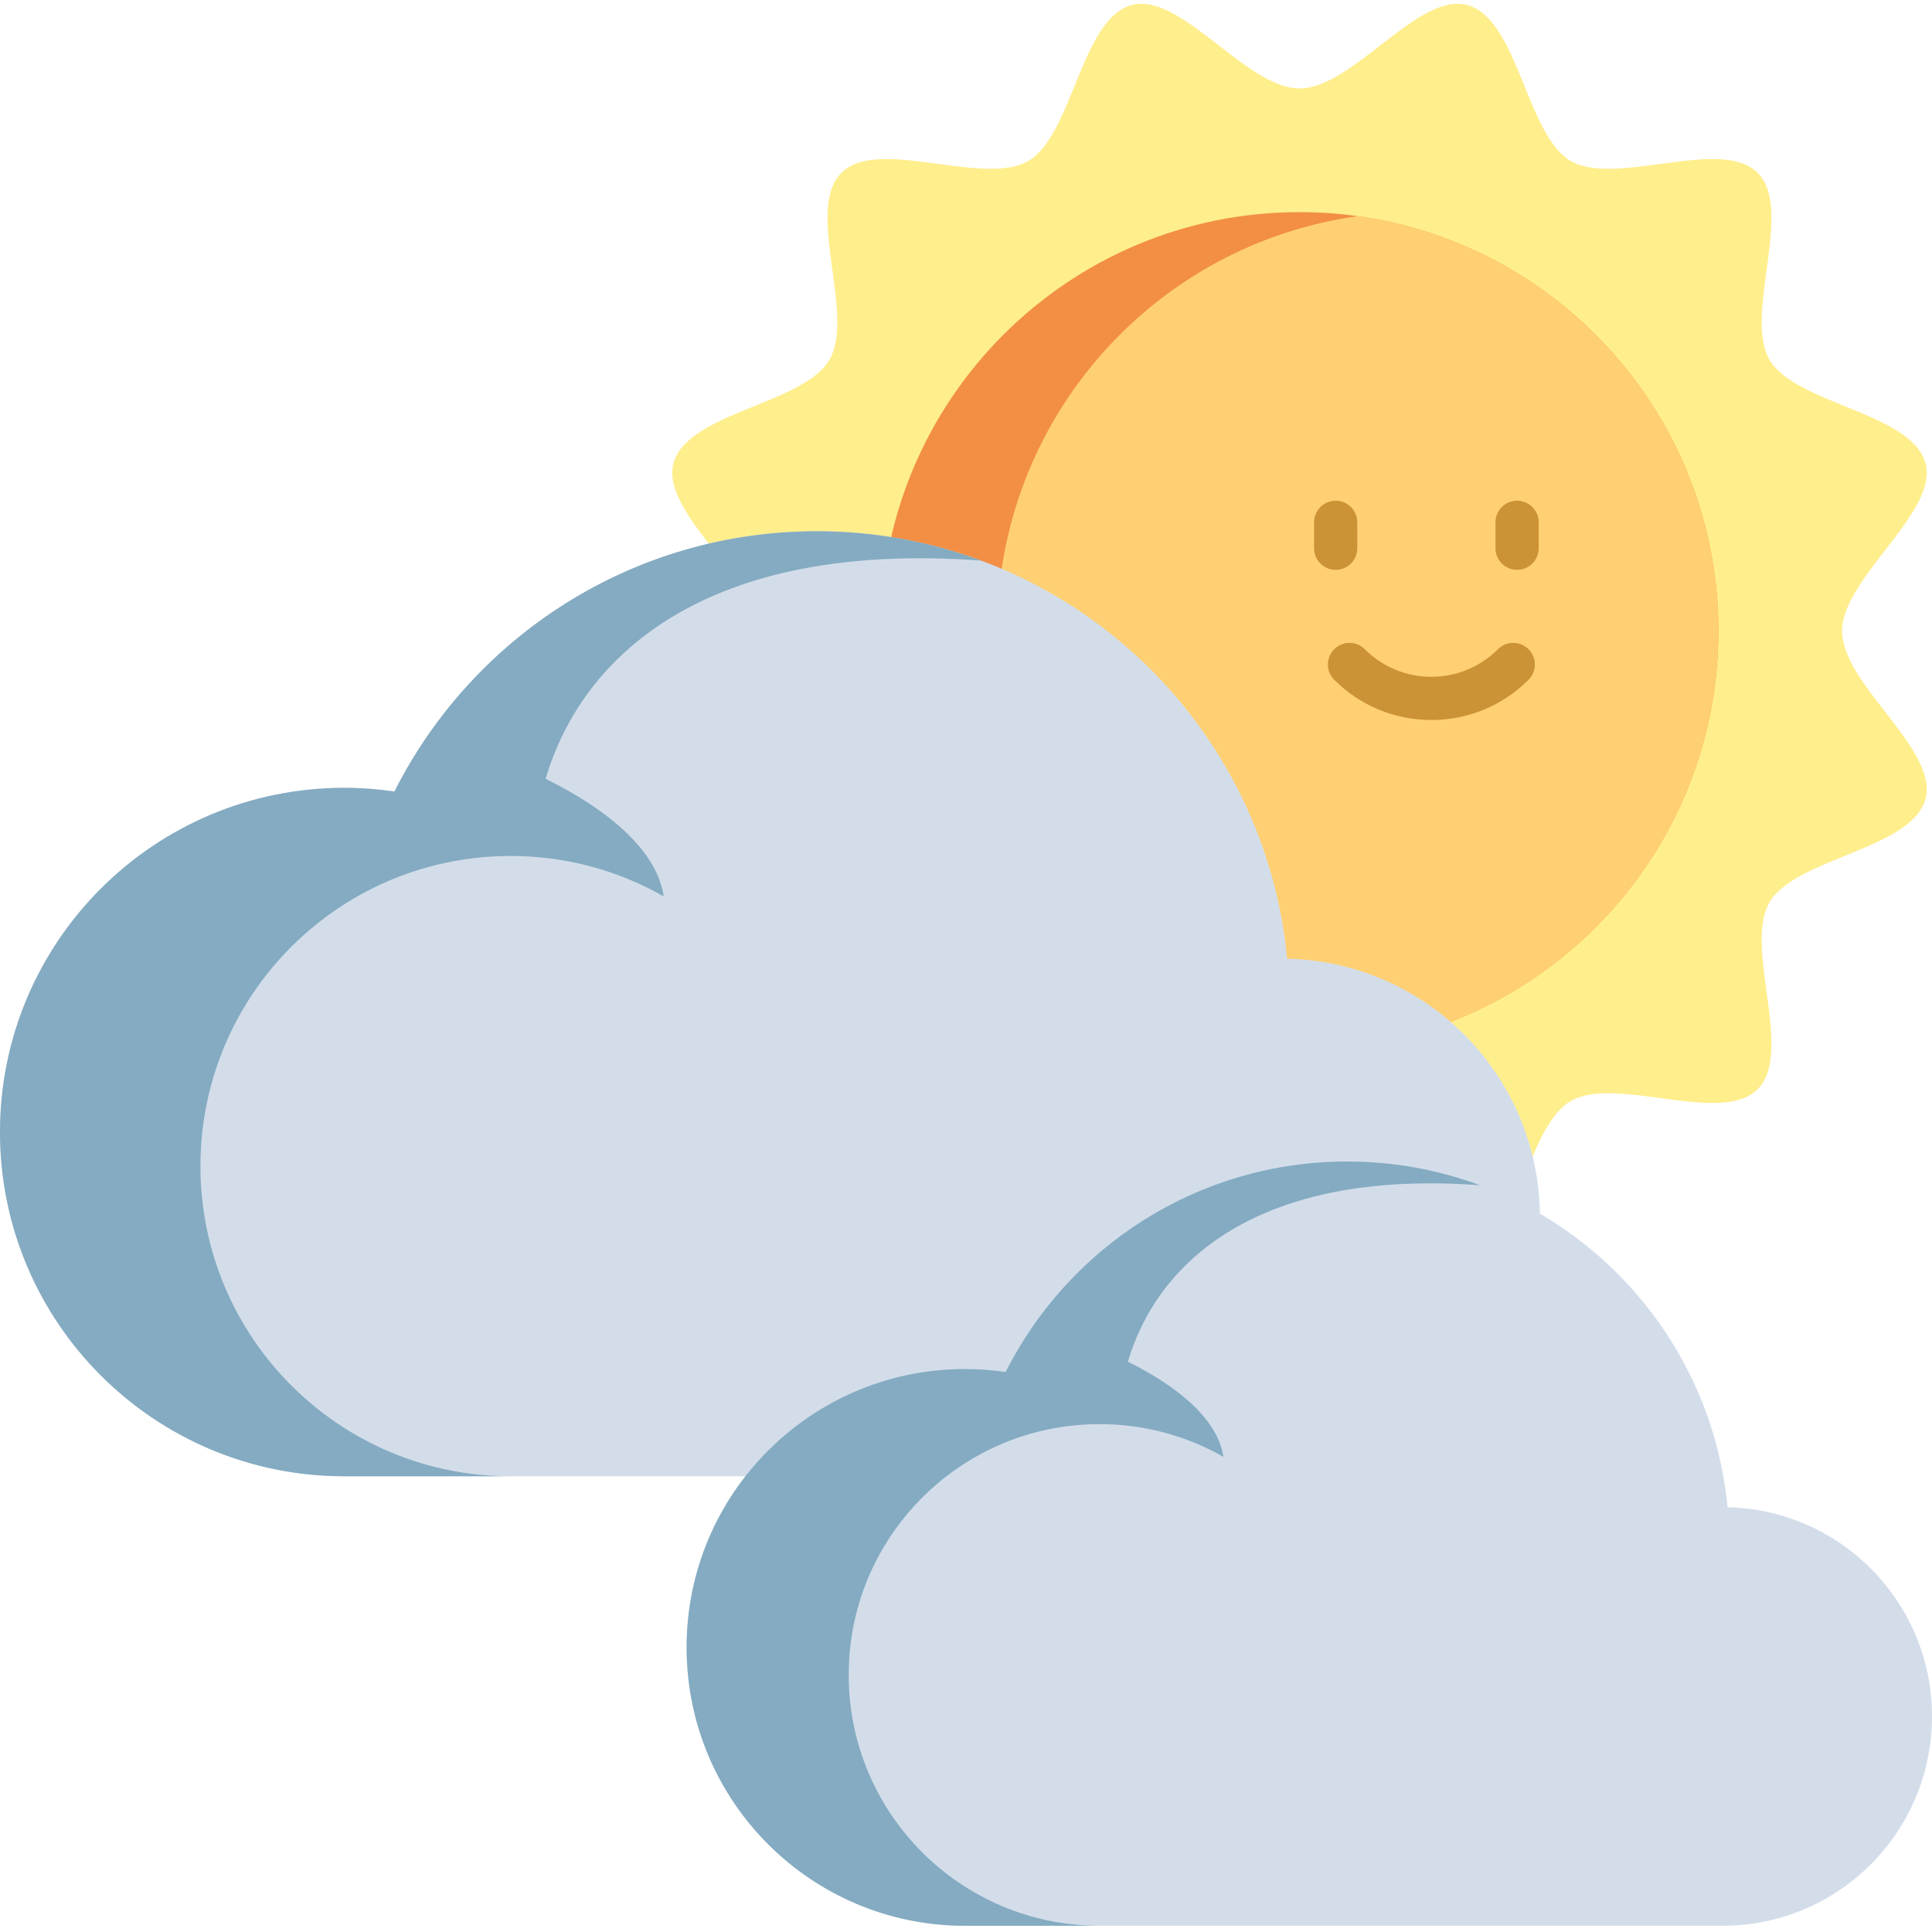
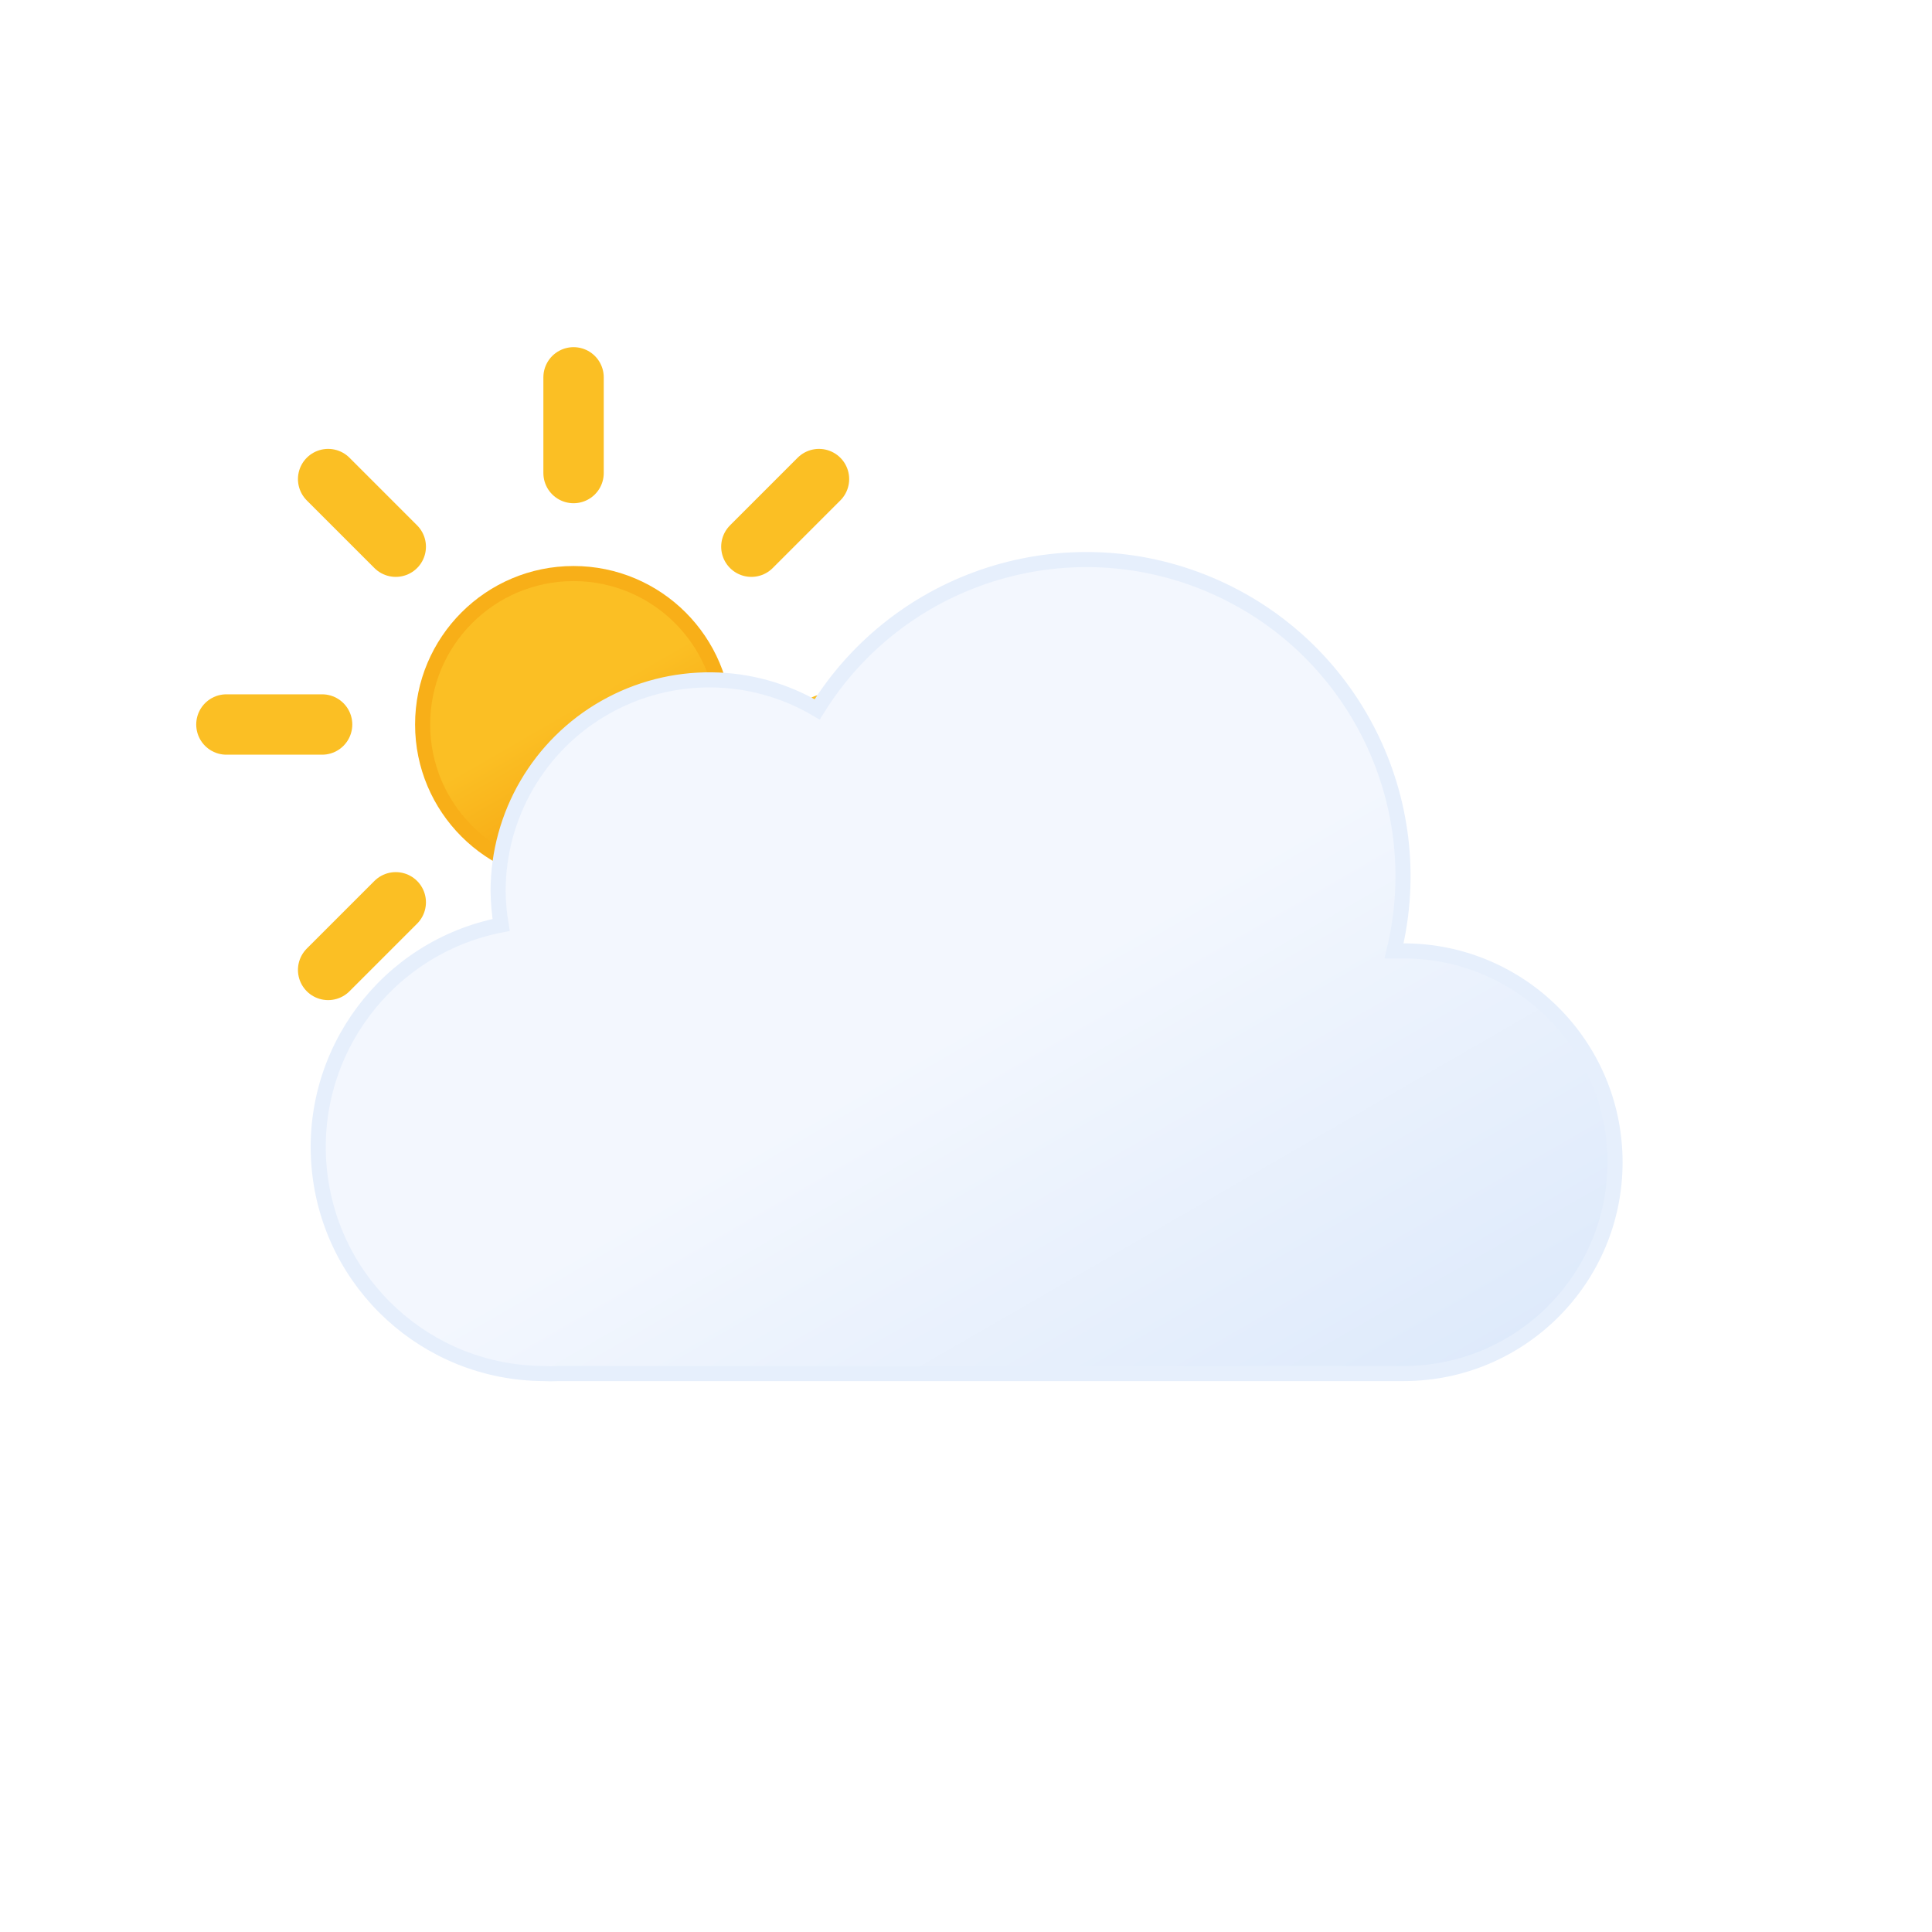
- <svg xmlns="http://www.w3.org/2000/svg" height="512pt" viewBox="0 -1 512 512" width="512pt">
-   <path d="m488.172 166.227c0-14.125 25.59-31.418 22.109-44.445-3.602-13.477-34.516-15.648-41.344-27.449-6.922-11.973 6.578-39.809-3.137-49.523-9.715-9.719-37.555 3.785-49.523-3.141-11.801-6.828-13.973-37.742-27.453-41.344-13.027-3.48-30.32 22.109-44.445 22.109s-31.418-25.59-44.445-22.109c-13.477 3.602-15.648 34.516-27.449 41.344-11.973 6.926-39.809-6.574-49.523 3.141-9.715 9.715 3.785 37.551-3.141 49.523-6.828 11.801-37.742 13.973-41.344 27.449-3.48 13.027 22.109 30.32 22.109 44.445s-25.59 31.422-22.109 44.445c3.602 13.48 34.516 15.652 41.344 27.453 6.926 11.969-6.574 39.809 3.141 49.523 9.715 9.715 37.551-3.789 49.523 3.137 11.801 6.828 13.969 37.742 27.449 41.344 13.027 3.48 30.32-22.109 44.445-22.109s31.418 25.59 44.445 22.109c13.48-3.602 15.648-34.516 27.453-41.344 11.969-6.926 39.809 6.578 49.523-3.137 9.715-9.719-3.789-37.555 3.137-49.527 6.828-11.797 37.742-13.969 41.344-27.449 3.484-13.027-22.109-30.32-22.109-44.445zm0 0" fill="#ffee8c" />
-   <path d="m455.387 166.227c0 56.07-41.57 102.43-95.574 109.941-5.043.703-10.191 1.062-15.43 1.062-61.309 0-111.012-49.699-111.012-111.004 0-61.309 49.703-111.008 111.012-111.008 5.238 0 10.387.359 15.43 1.066 54.004 7.512 95.574 53.871 95.574 109.941zm0 0" fill="#f28f44" />
-   <path d="m455.387 166.227c0 56.07-41.57 102.43-95.574 109.941-54.008-7.512-95.578-53.875-95.578-109.941 0-56.07 41.57-102.43 95.578-109.941 54.004 7.512 95.574 53.871 95.574 109.941zm0 0" fill="#ffd073" />
-   <path d="m408.094 321.625c0 37.883-30.711 68.594-68.609 68.594h-248.266c-50.371 0-91.219-40.832-91.219-91.219 0-50.375 40.848-91.219 91.219-91.219 4.52 0 8.965.348 13.316.977 20.602-40.91 62.965-68.98 111.91-68.98 59.223 0 108.836 41.117 121.867 96.355 1.301 5.512 2.238 11.164 2.781 16.922v.012c37.137.852 67 31.215 67 68.559zm0 0" fill="#d3ddea" />
-   <path d="m259.969 147.559c-13.559-5.035-28.227-7.777-43.523-7.777-48.945 0-91.297 28.074-111.91 68.969v.012c-4.355-.629-8.797-.977-13.316-.977-50.387 0-91.219 40.844-91.219 91.219 0 50.387 40.832 91.219 91.219 91.219h44.09c-45.402 0-82.191-36.801-82.191-82.191 0-40.281 28.973-73.797 67.23-80.828 3.785-.707 7.66-1.145 11.613-1.301 1.105-.039 2.227-.066 3.348-.066 14.758 0 28.613 3.891 40.574 10.715-1.66-11.578-13.633-22.426-31.281-31.168 9.691-32.777 42.676-63.176 115.367-57.824zm0 0" fill="#84abc1" />
-   <path d="m264.312 385.703c.496.086.789.086.836.086h-3.797c.992 0 1.977-.031 2.961-.086zm0 0" fill="#84abc1" />
-   <path d="m512 453.875c0 30.637-24.836 55.477-55.484 55.477h-200.785c-40.738 0-73.77-33.023-73.77-73.773 0-40.738 33.031-73.773 73.77-73.773 3.656 0 7.25.281 10.77.793 16.664-33.086 50.926-55.789 90.508-55.789 47.895 0 88.02 33.25 98.559 77.93 1.051 4.457 1.812 9.027 2.25 13.684v.008c30.035.688 54.184 25.246 54.184 55.445zm0 0" fill="#d3ddea" />
-   <path d="m392.207 313.102c-10.965-4.07-22.828-6.289-35.199-6.289-39.582 0-73.836 22.703-90.508 55.777v.008c-3.52-.508-7.113-.789-10.77-.789-40.75 0-73.77 33.031-73.77 73.773 0 40.75 33.02 73.77 73.77 73.77h35.66c-36.719 0-66.473-29.762-66.473-66.473 0-32.574 23.43-59.68 54.371-65.367 3.062-.574 6.195-.926 9.395-1.051.895-.031 1.801-.051 2.707-.051 11.934 0 23.141 3.145 32.812 8.664-1.344-9.367-11.023-18.141-25.301-25.211 7.84-26.508 34.516-51.09 93.305-46.762zm0 0" fill="#84abc1" />
-   <g fill="#cc9236">
-     <path d="m353.969 150.02c-3.164 0-5.727-2.562-5.727-5.727v-6.875c0-3.164 2.562-5.727 5.727-5.727s5.727 2.562 5.727 5.727v6.875c0 3.164-2.562 5.727-5.727 5.727zm0 0" />
-     <path d="m402.043 150.02c-3.16 0-5.727-2.562-5.727-5.727v-6.875c0-3.164 2.566-5.727 5.727-5.727 3.164 0 5.73 2.562 5.73 5.727v6.875c0 3.164-2.566 5.727-5.73 5.727zm0 0" />
-     <path d="m379.332 189.812c-9.73 0-18.875-3.789-25.754-10.668-2.234-2.238-2.234-5.863.004-8.102 2.234-2.238 5.863-2.234 8.098 0 4.715 4.715 10.984 7.312 17.648 7.312 6.668 0 12.938-2.598 17.652-7.312 2.234-2.234 5.863-2.234 8.102 0 2.234 2.238 2.234 5.863 0 8.102-6.879 6.879-16.023 10.668-25.75 10.668zm0 0" />
-   </g>
+ <svg xmlns="http://www.w3.org/2000/svg" viewBox="0 0 64 64">
+   <defs>
+     <linearGradient id="a" x1="16.5" x2="21.5" y1="19.67" y2="28.33" gradientUnits="userSpaceOnUse">
+       <stop offset="0" stop-color="#fbbf24" />
+       <stop offset=".45" stop-color="#fbbf24" />
+       <stop offset="1" stop-color="#f59e0b" />
+     </linearGradient>
+     <linearGradient id="b" x1="22.56" x2="39.2" y1="21.96" y2="50.8" gradientUnits="userSpaceOnUse">
+       <stop offset="0" stop-color="#f3f7fe" />
+       <stop offset=".45" stop-color="#f3f7fe" />
+       <stop offset="1" stop-color="#deeafb" />
+     </linearGradient>
+   </defs>
+   <circle cx="19" cy="24" r="5" fill="url(#a)" stroke="#f8af18" stroke-miterlimit="10" stroke-width=".5" />
+   <path fill="none" stroke="#fbbf24" stroke-linecap="round" stroke-miterlimit="10" stroke-width="2" d="M19 15.67V12.5m0 23v-3.17m5.89-14.22l2.24-2.24M10.87 32.13l2.24-2.24m0-11.78l-2.24-2.24m16.26 16.26l-2.24-2.24M7.5 24h3.17m19.83 0h-3.17">
+     <animateTransform attributeName="transform" dur="45s" repeatCount="indefinite" type="rotate" values="0 19 24; 360 19 24" />
+   </path>
+   <path fill="url(#b)" stroke="#e6effc" stroke-miterlimit="10" stroke-width=".5" d="M46.5 31.5h-.32a10.49 10.49 0 00-19.11-8 7 7 0 00-10.57 6 7.21 7.21 0 00.1 1.14A7.5 7.5 0 0018 45.5a4.19 4.19 0 00.5 0v0h28a7 7 0 000-14z" />
</svg>
